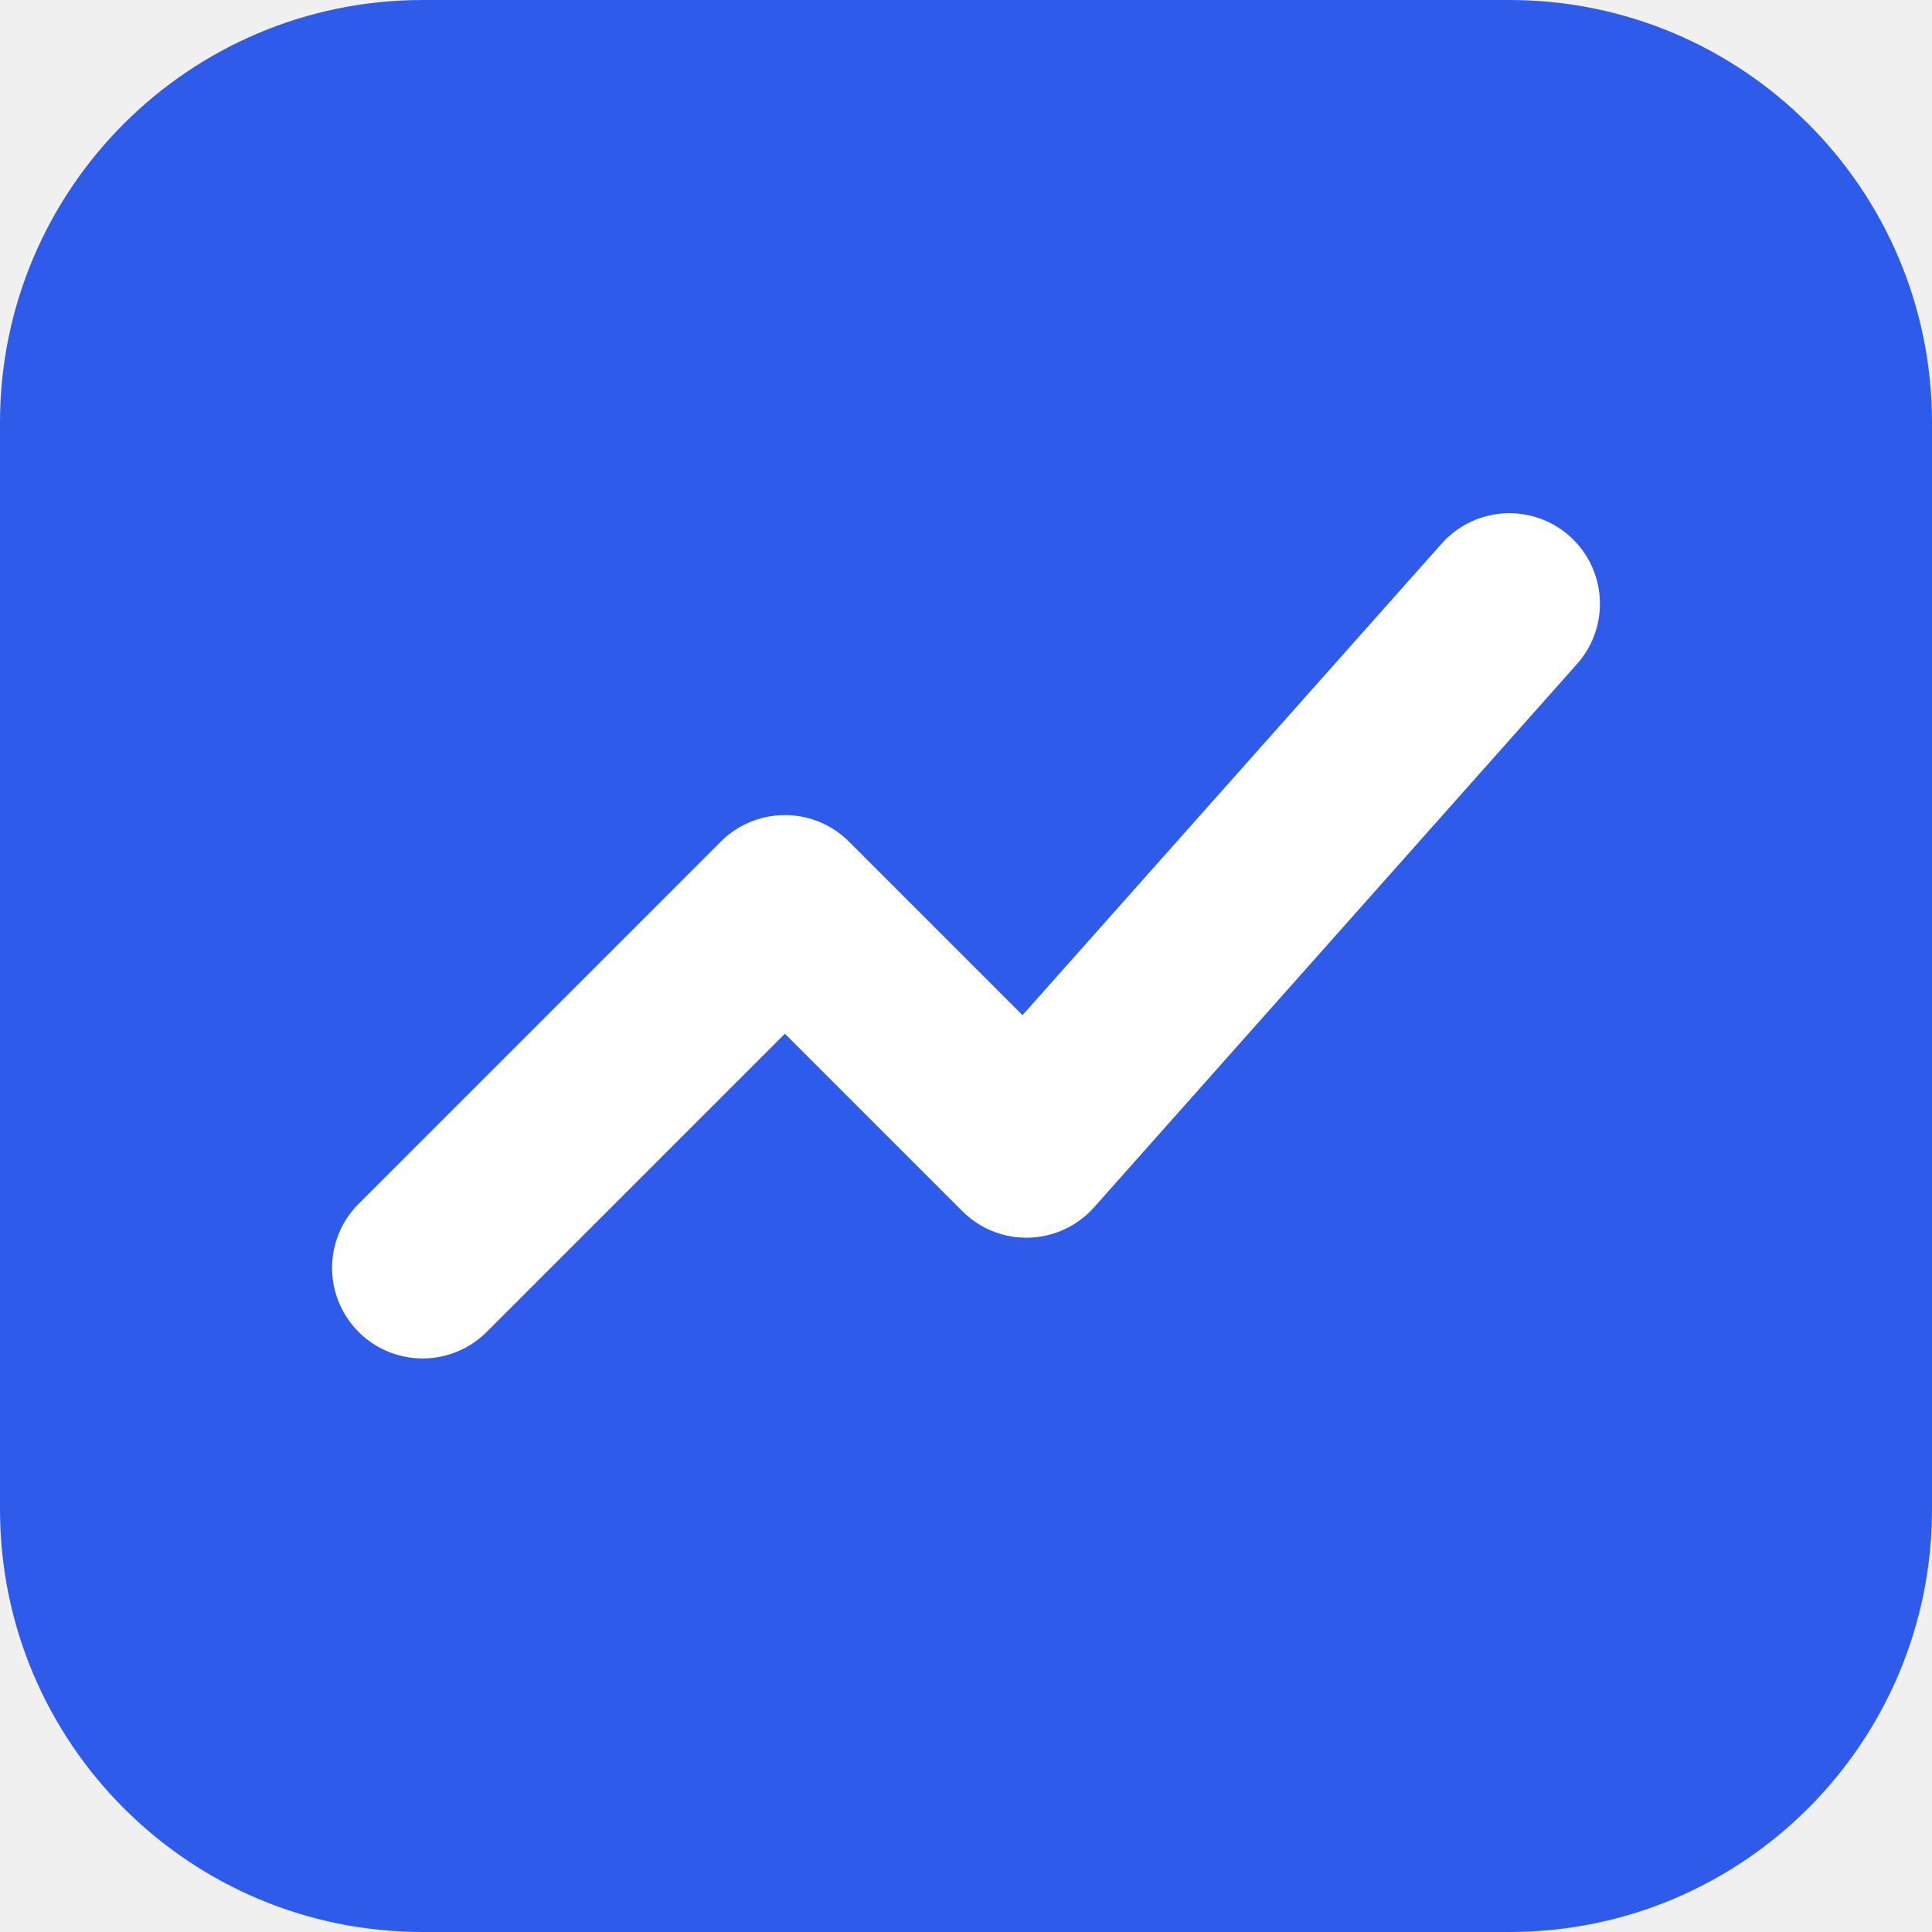
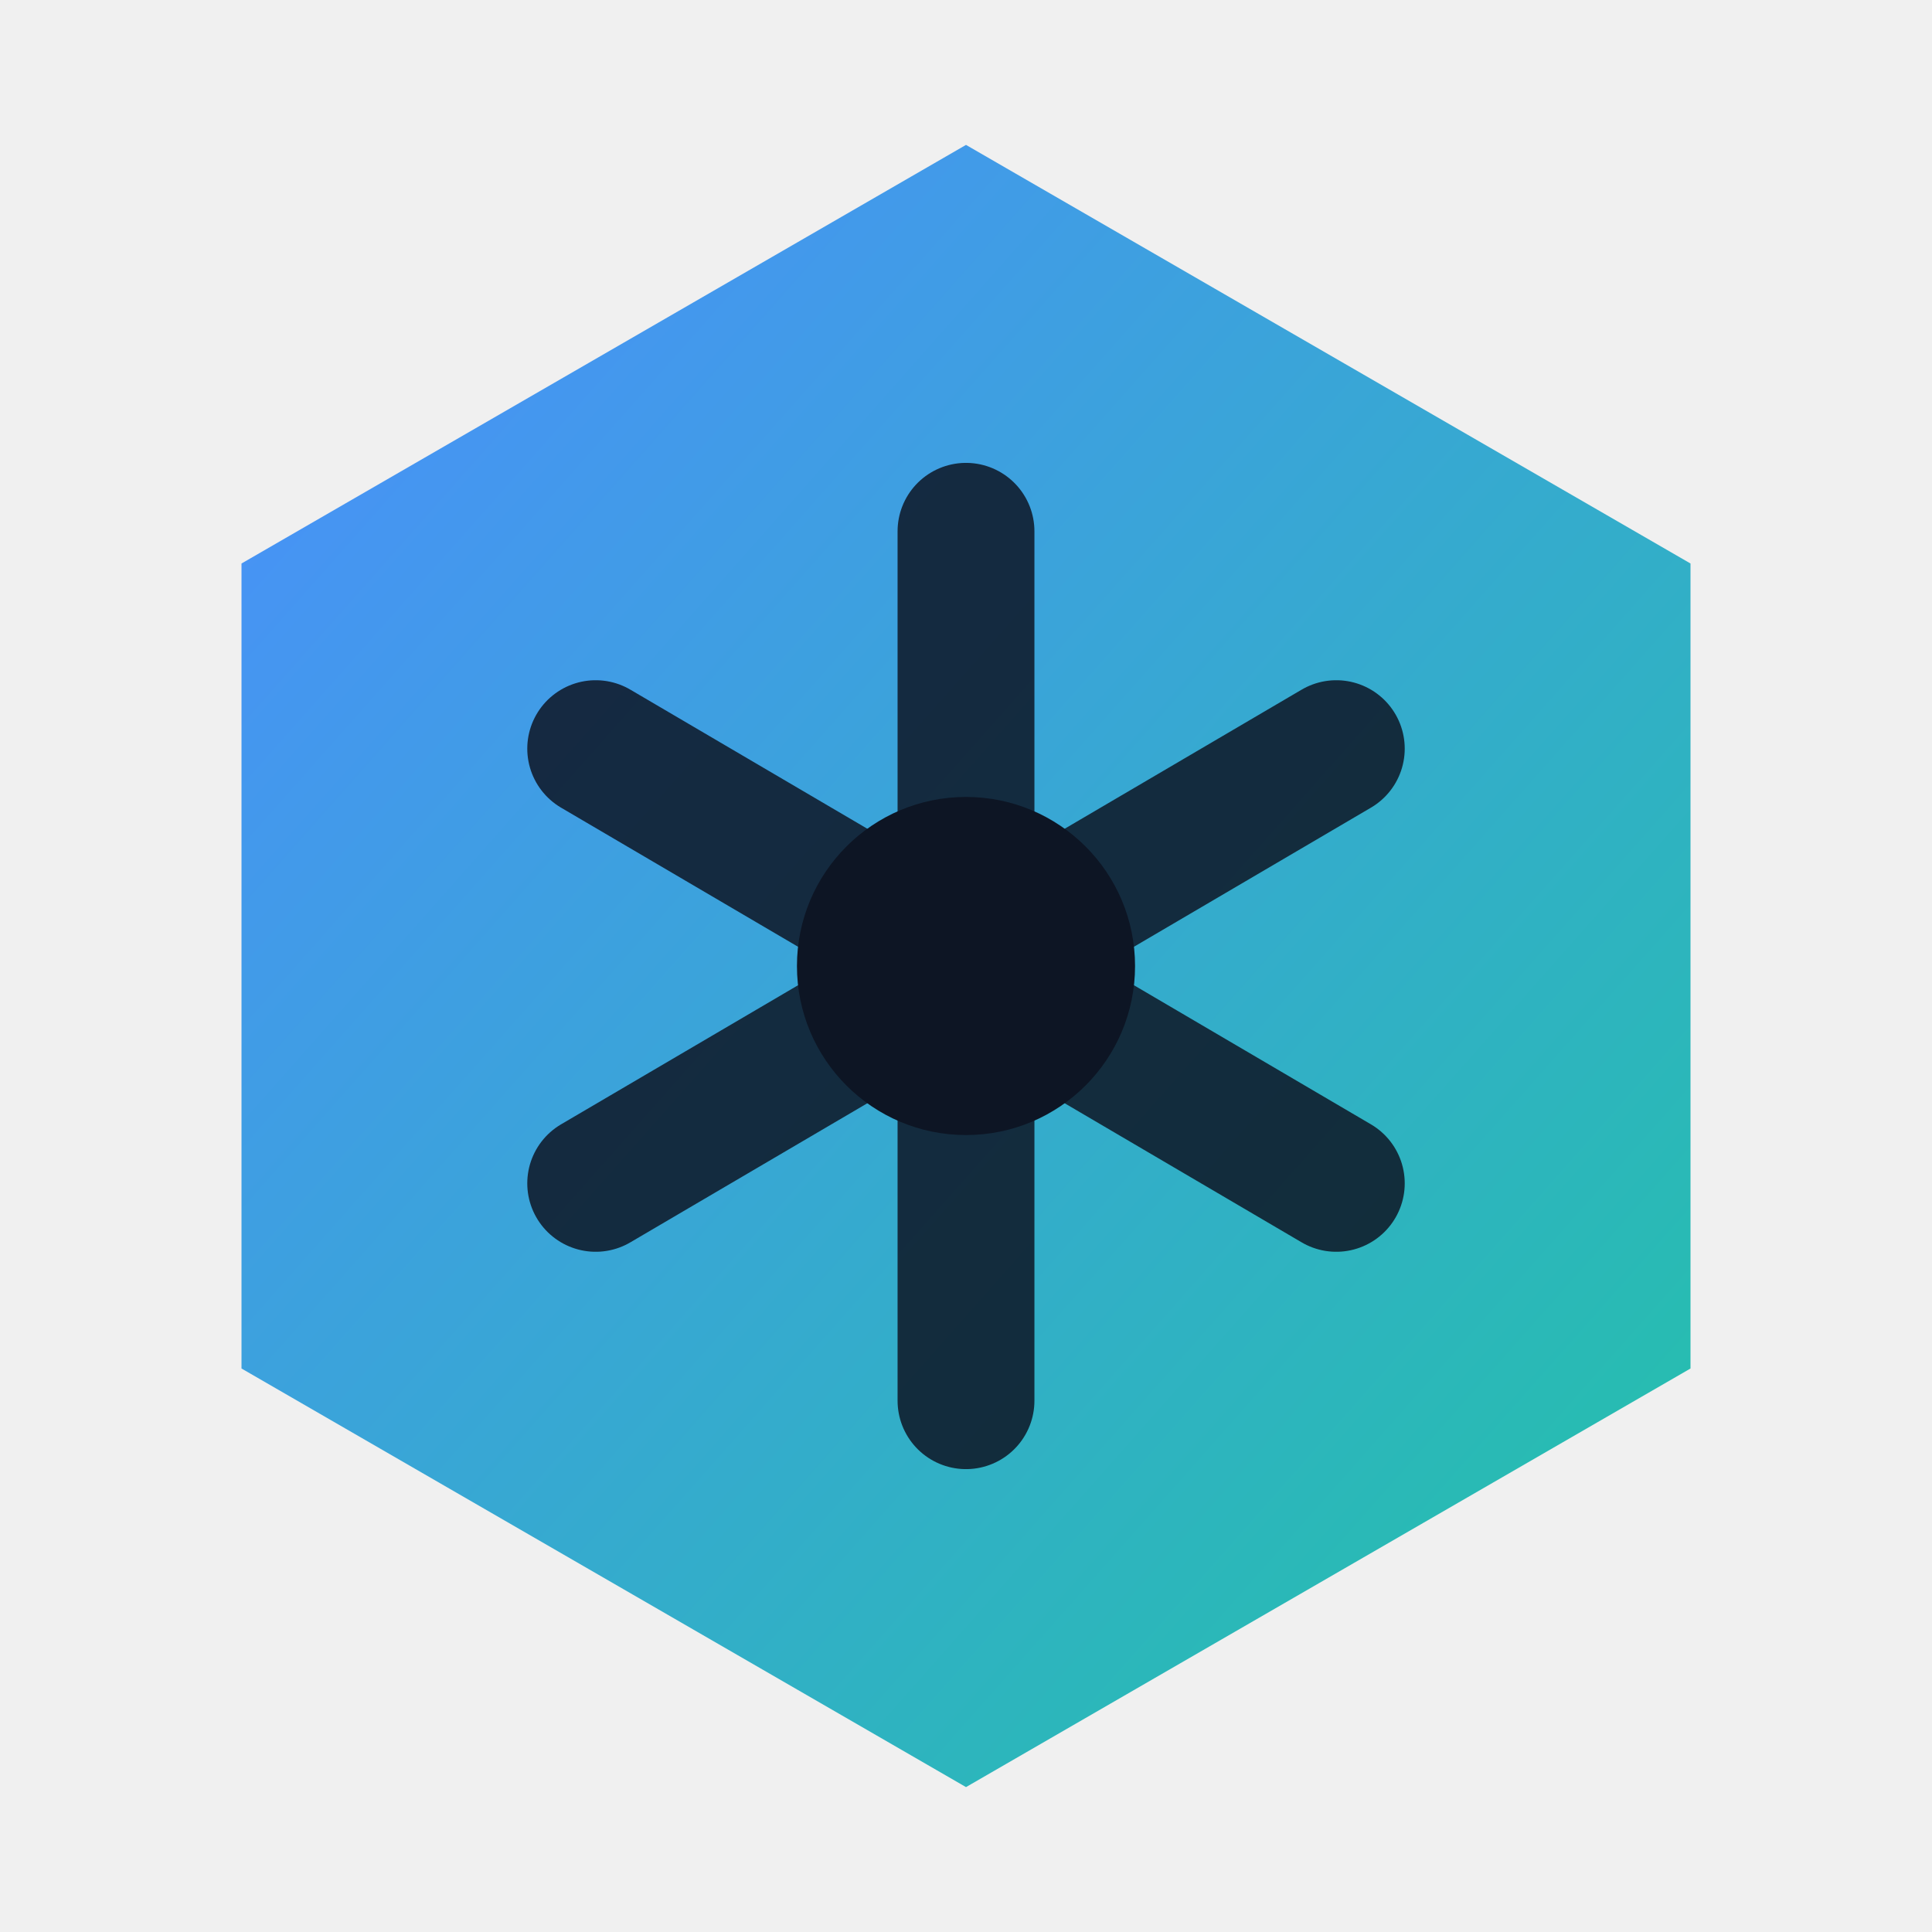
- <svg xmlns="http://www.w3.org/2000/svg" viewBox="0 0 32 32">
-   <rect width="32" height="32" rx="7" fill="#2f5bea" />
-   <path d="M7 21l6-6 4 4 8-9" stroke="#fff" stroke-width="3" fill="none" stroke-linecap="round" stroke-linejoin="round" />
+ <svg xmlns="http://www.w3.org/2000/svg" viewBox="0 0 24 24">
+   <defs>
+     <linearGradient id="g" x1="0" y1="0" x2="1" y2="1">
+       <stop offset="0" stop-color="#4c8dff" />
+       <stop offset="1" stop-color="#22c3a6" />
+     </linearGradient>
+   </defs>
+   <path d="M12 1.8l9 5.2v10L12 22.2L3 17V7z" fill="url(#g)" />
+   <path d="M12 6.6v10.8M7.4 9.3l9.2 5.4M16.6 9.3l-9.2 5.4" stroke="#0d1524" stroke-width="1.7" stroke-linecap="round" fill="none" opacity=".85" />
+   <circle cx="12" cy="12" r="2.1" fill="#0d1524" />
</svg>
